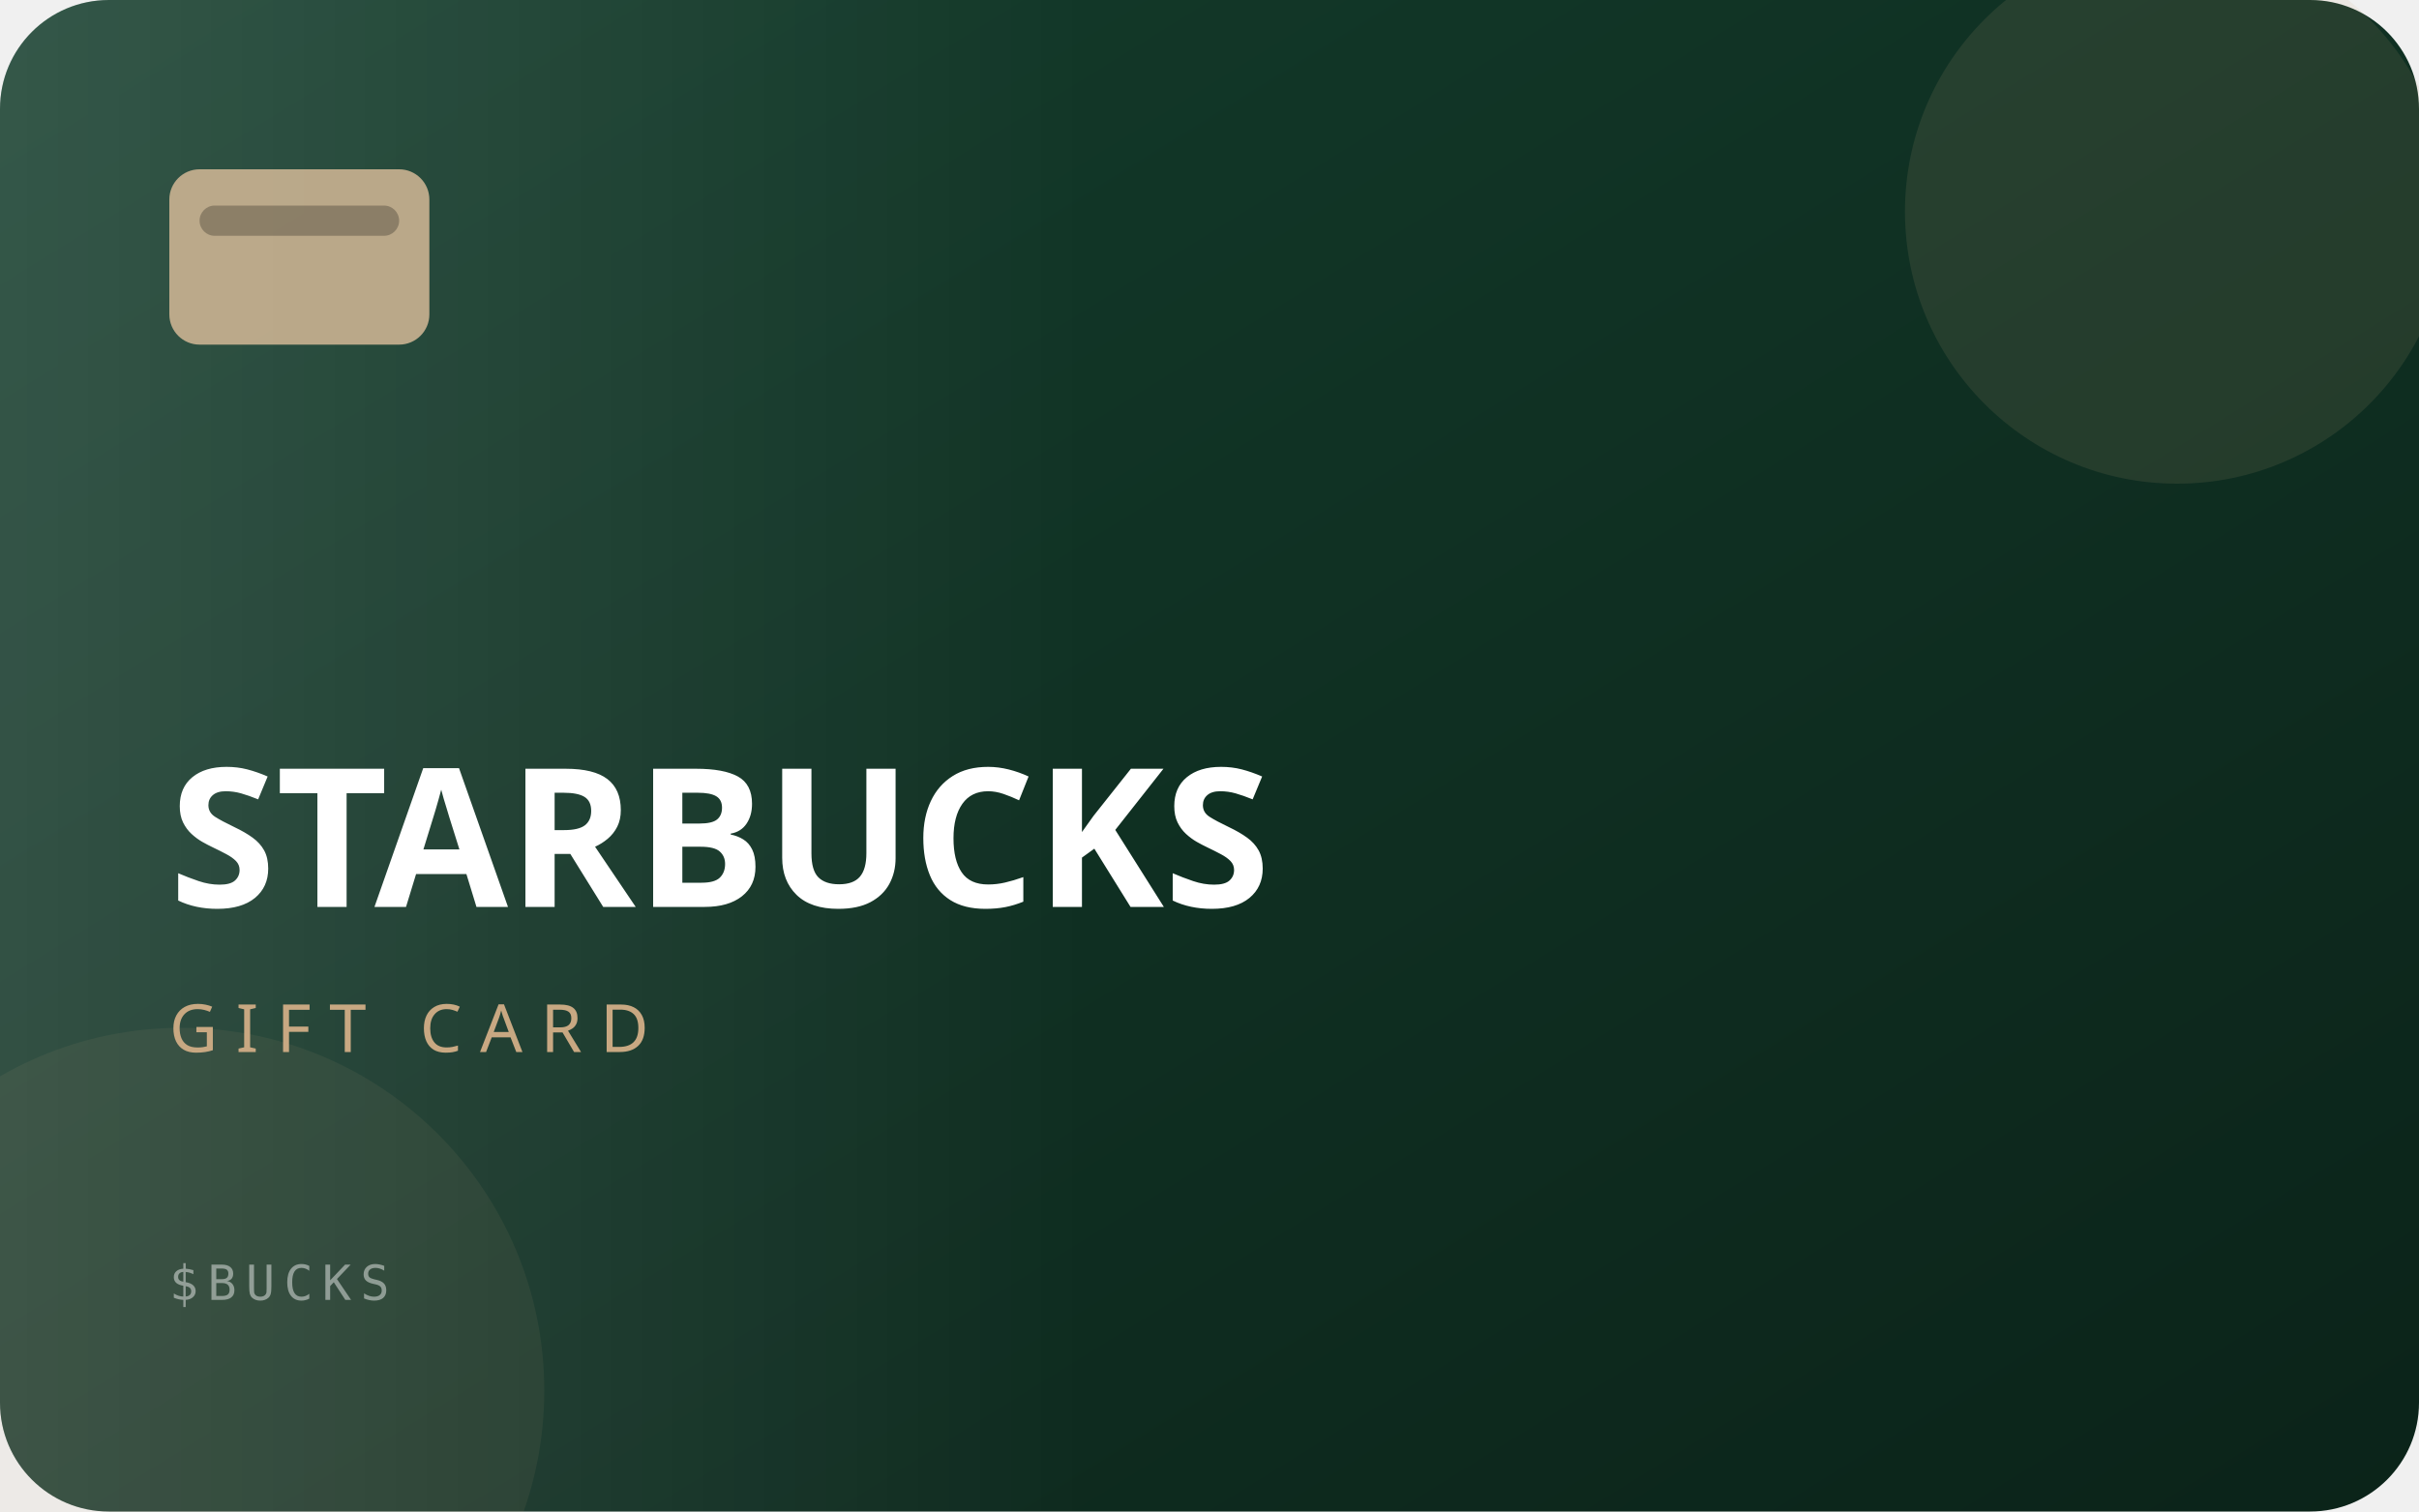
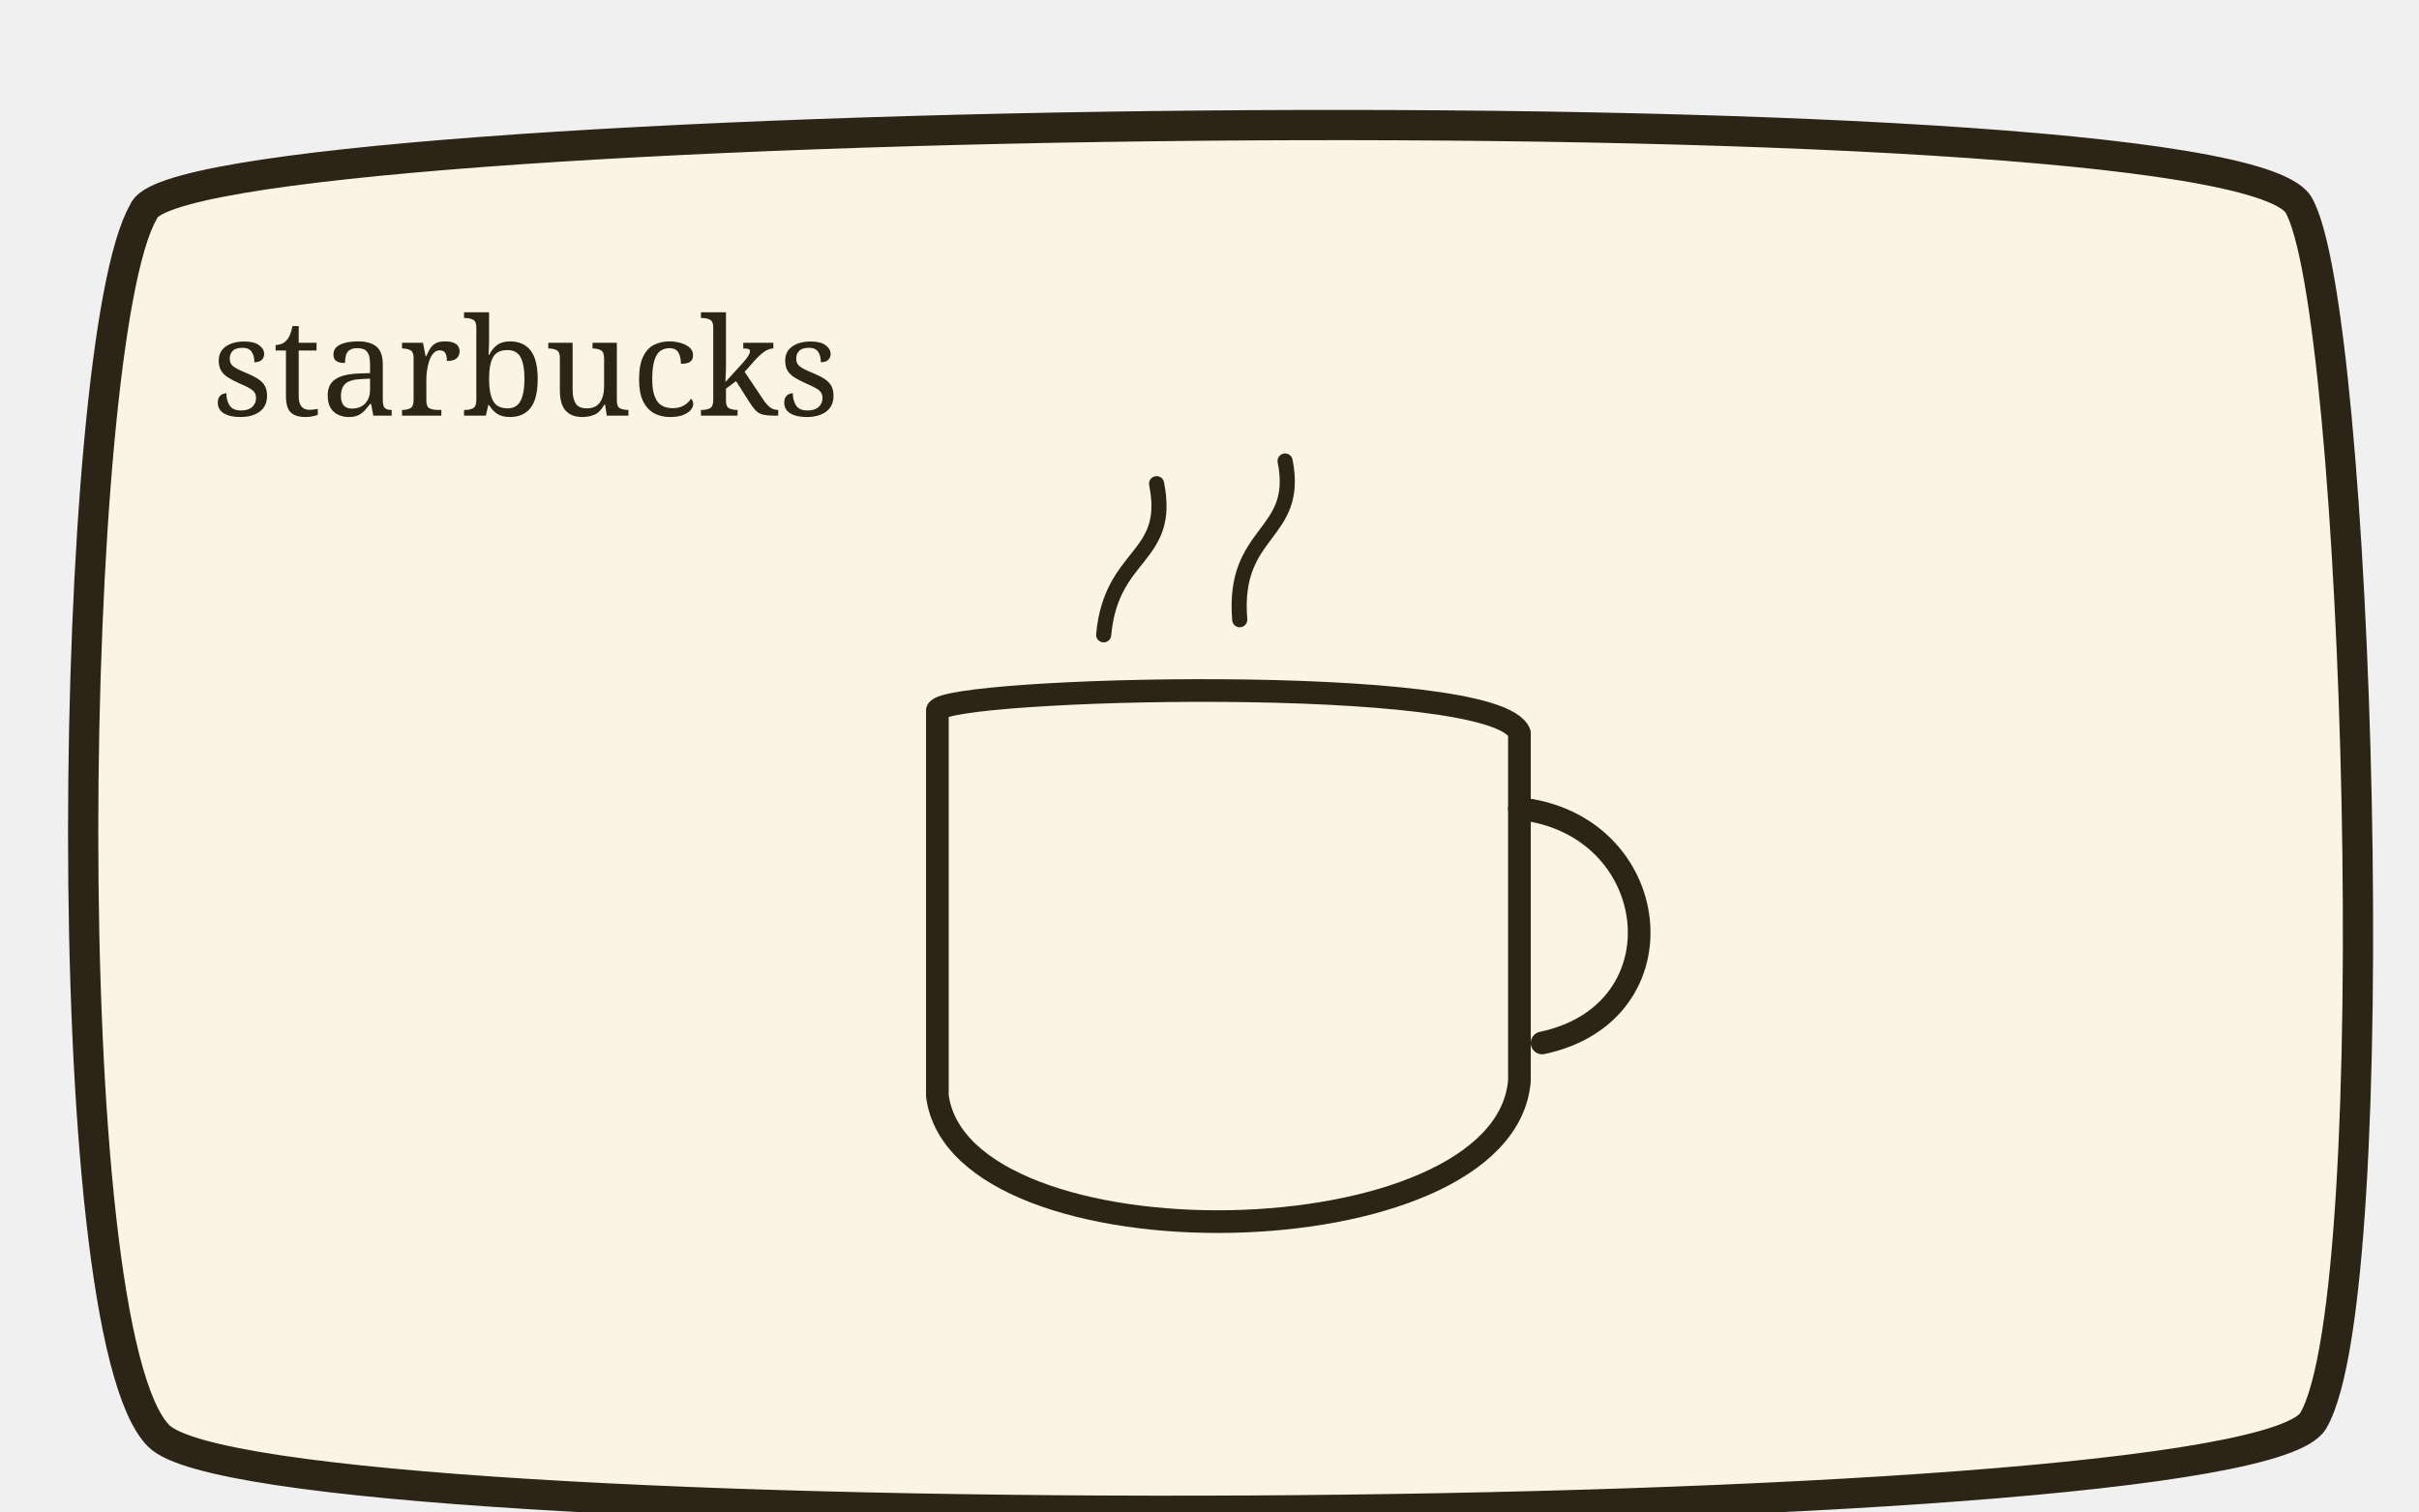
- <svg xmlns="http://www.w3.org/2000/svg" viewBox="0 0 800 500" role="img" aria-label="STARBUCKS gift card">
-   <defs>
-     <linearGradient id="g" x1="0" y1="0" x2="1" y2="1">
-       <stop offset="0" stop-color="#143d2c" />
-       <stop offset="1" stop-color="#0b2319" />
-     </linearGradient>
-     <linearGradient id="shine" x1="0" y1="0" x2="1" y2="0">
-       <stop offset="0" stop-color="#ffffff" stop-opacity="0.14" />
-       <stop offset="0.45" stop-color="#ffffff" stop-opacity="0" />
-     </linearGradient>
-   </defs>
-   <rect width="800" height="500" rx="36" fill="url(#g)" />
-   <rect width="800" height="500" rx="36" fill="url(#shine)" />
-   <circle cx="720" cy="70" r="90" fill="#c8a882" opacity="0.12" />
-   <circle cx="60" cy="460" r="120" fill="#c8a882" opacity="0.08" />
-   <rect x="56" y="56" width="86" height="58" rx="10" fill="#d4b896" opacity="0.85" />
-   <rect x="66" y="68" width="66" height="10" rx="5" fill="#000" opacity="0.25" />
-   <text x="56" y="300" fill="#fff" font-family="ui-sans-serif, system-ui, sans-serif" font-size="64" font-weight="700">STARBUCKS</text>
-   <text x="56" y="348" fill="#c8a882" font-family="ui-sans-serif, system-ui, sans-serif" font-size="22" letter-spacing="6">GIFT CARD</text>
-   <text x="56" y="430" fill="#ffffff" opacity="0.45" font-family="ui-monospace, monospace" font-size="16" letter-spacing="3">$BUCKS</text>
+ <svg xmlns="http://www.w3.org/2000/svg" viewBox="0 0 640 400" role="img" aria-label="Starbucks gift card">
+   <path d="M38 56c8-26 548-34 570-2 16 26 24 288 4 322-18 30-542 32-570 4C14 352 18 90 38 56Z" fill="#fbf3e4" stroke="#2c2416" stroke-width="8" stroke-linejoin="round" />
+   <path d="M248 188c2-6 148-10 154 6v92c-4 48-148 50-154 4V188Z" fill="none" stroke="#2c2416" stroke-width="6" stroke-linejoin="round" />
+   <path d="M402 214c38 4 44 54 6 62" fill="none" stroke="#2c2416" stroke-width="6" stroke-linecap="round" />
+   <path d="M292 168c2-22 18-20 14-40" fill="none" stroke="#2c2416" stroke-width="4" stroke-linecap="round" />
+   <path d="M328 164c-2-24 16-22 12-42" fill="none" stroke="#2c2416" stroke-width="4" stroke-linecap="round" />
+   <text x="56" y="110" fill="#2c2416" font-family="Georgia, serif" font-size="36">starbucks</text>
</svg>
